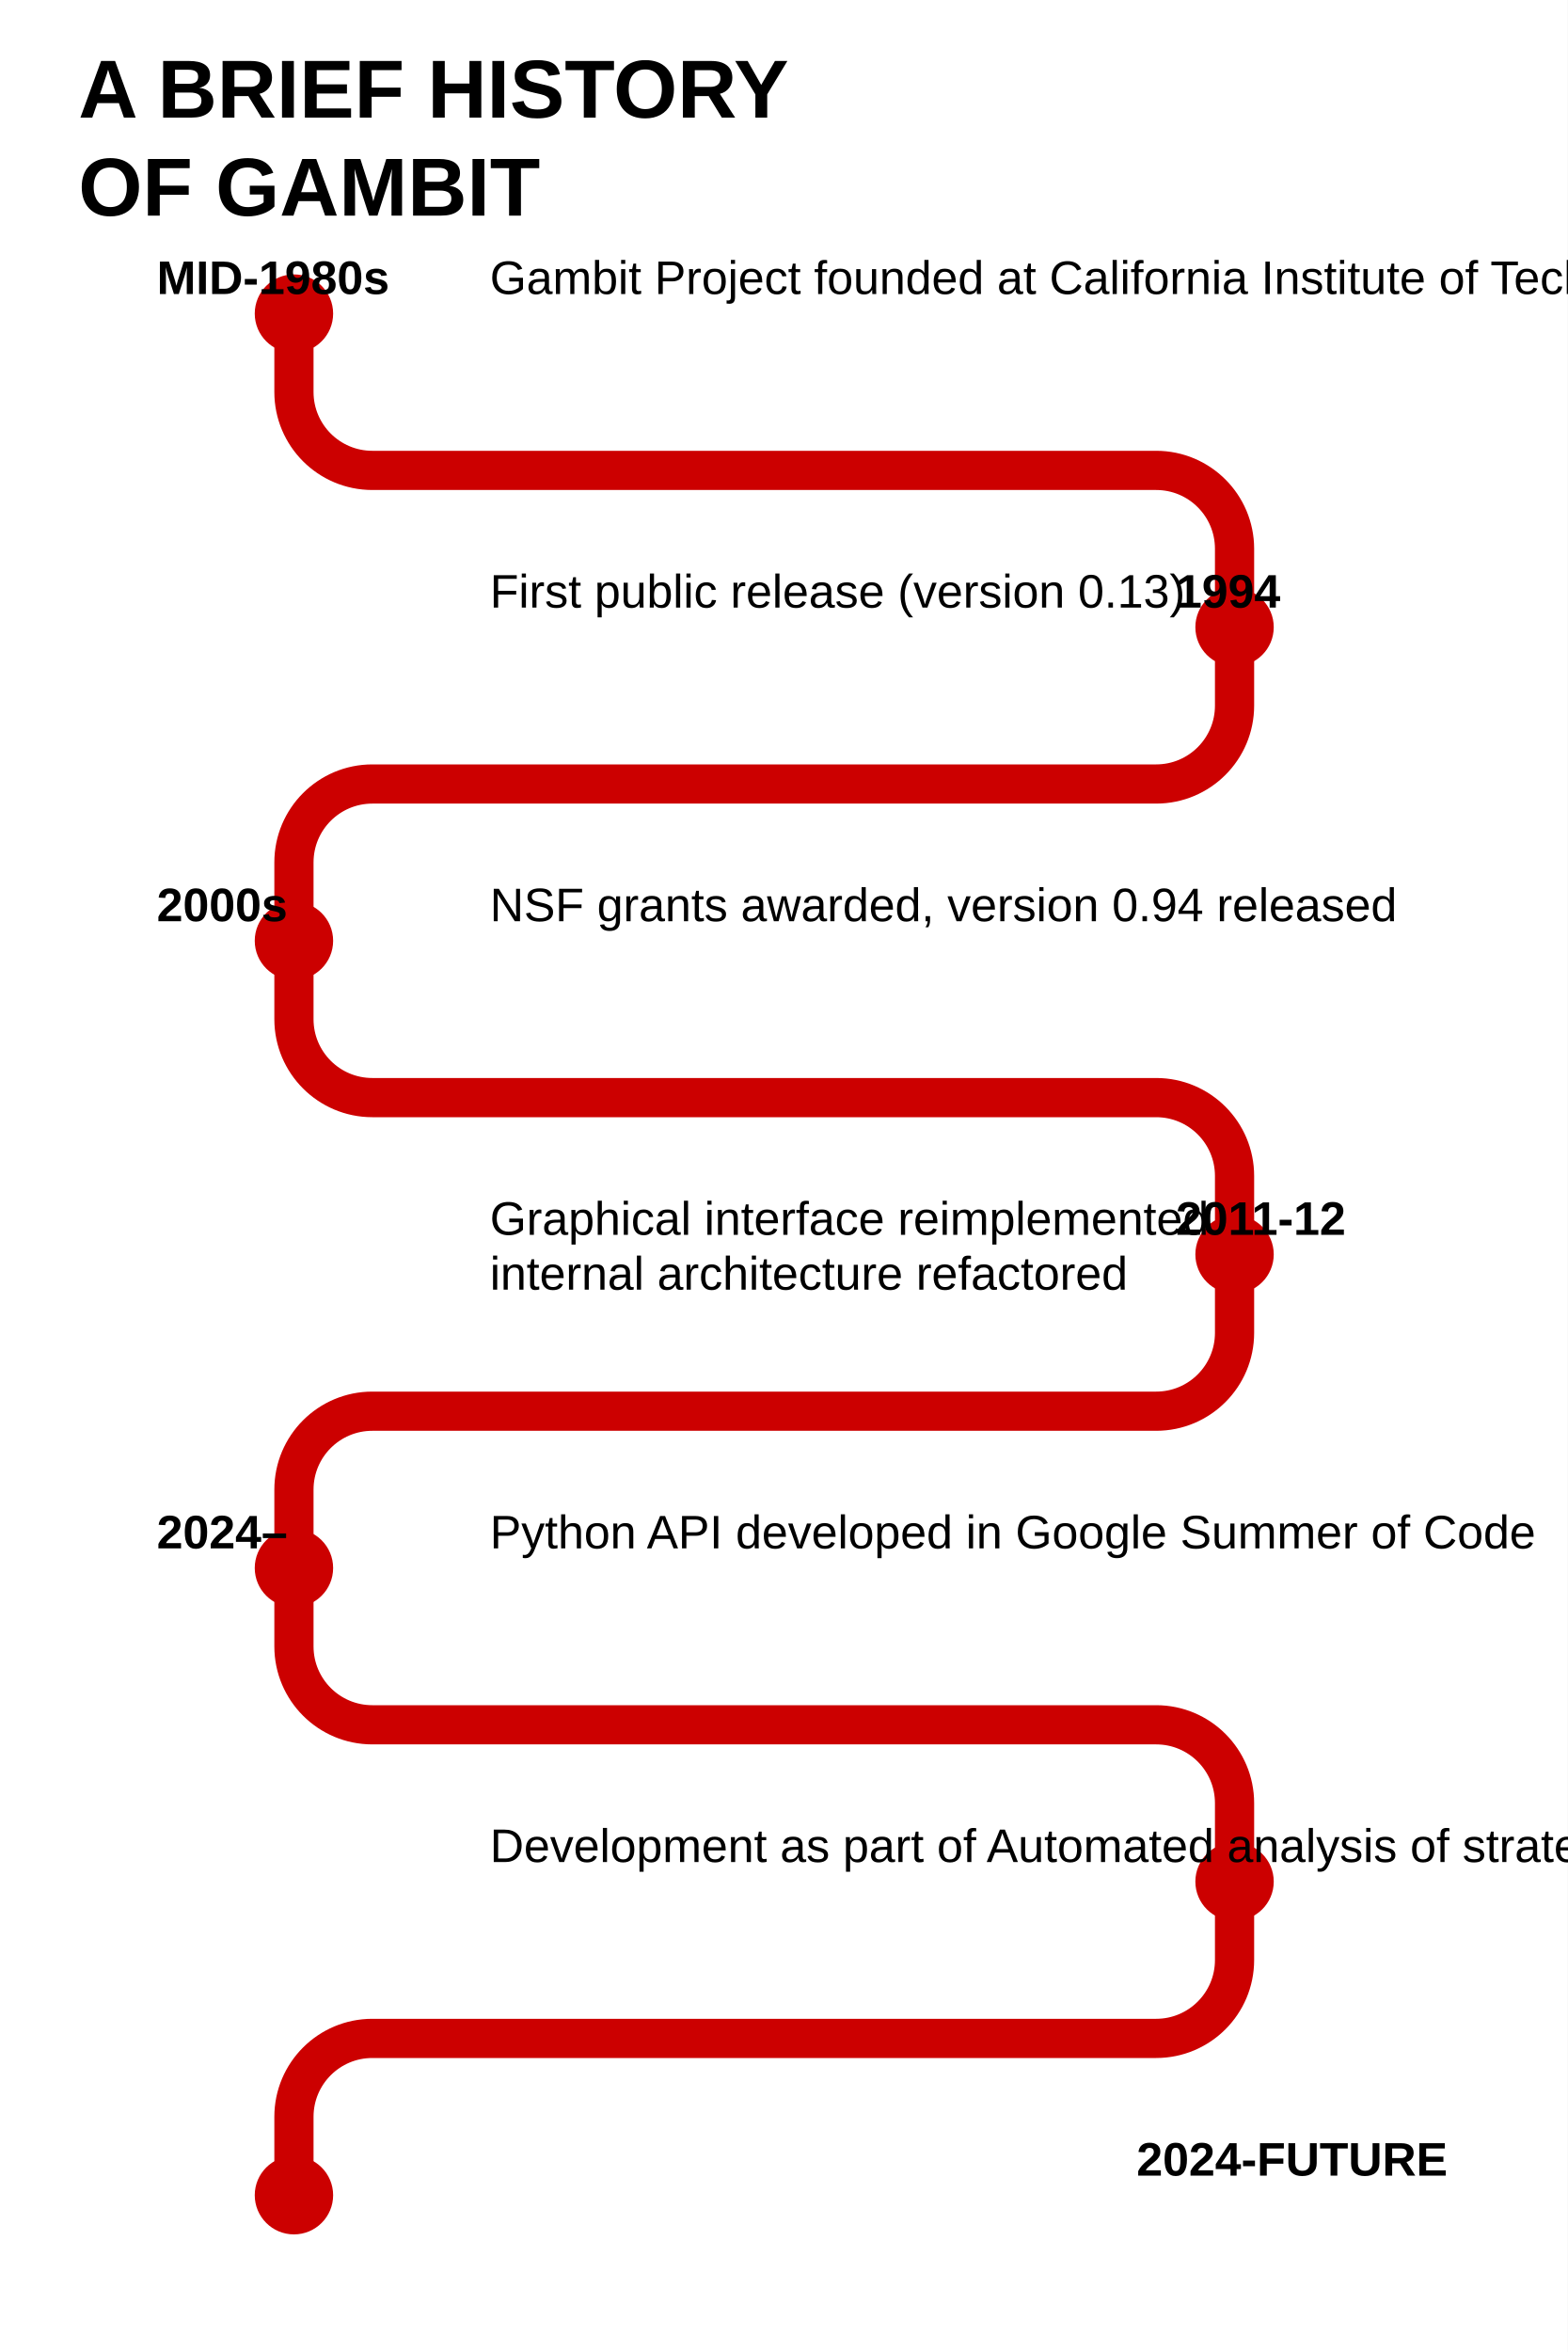
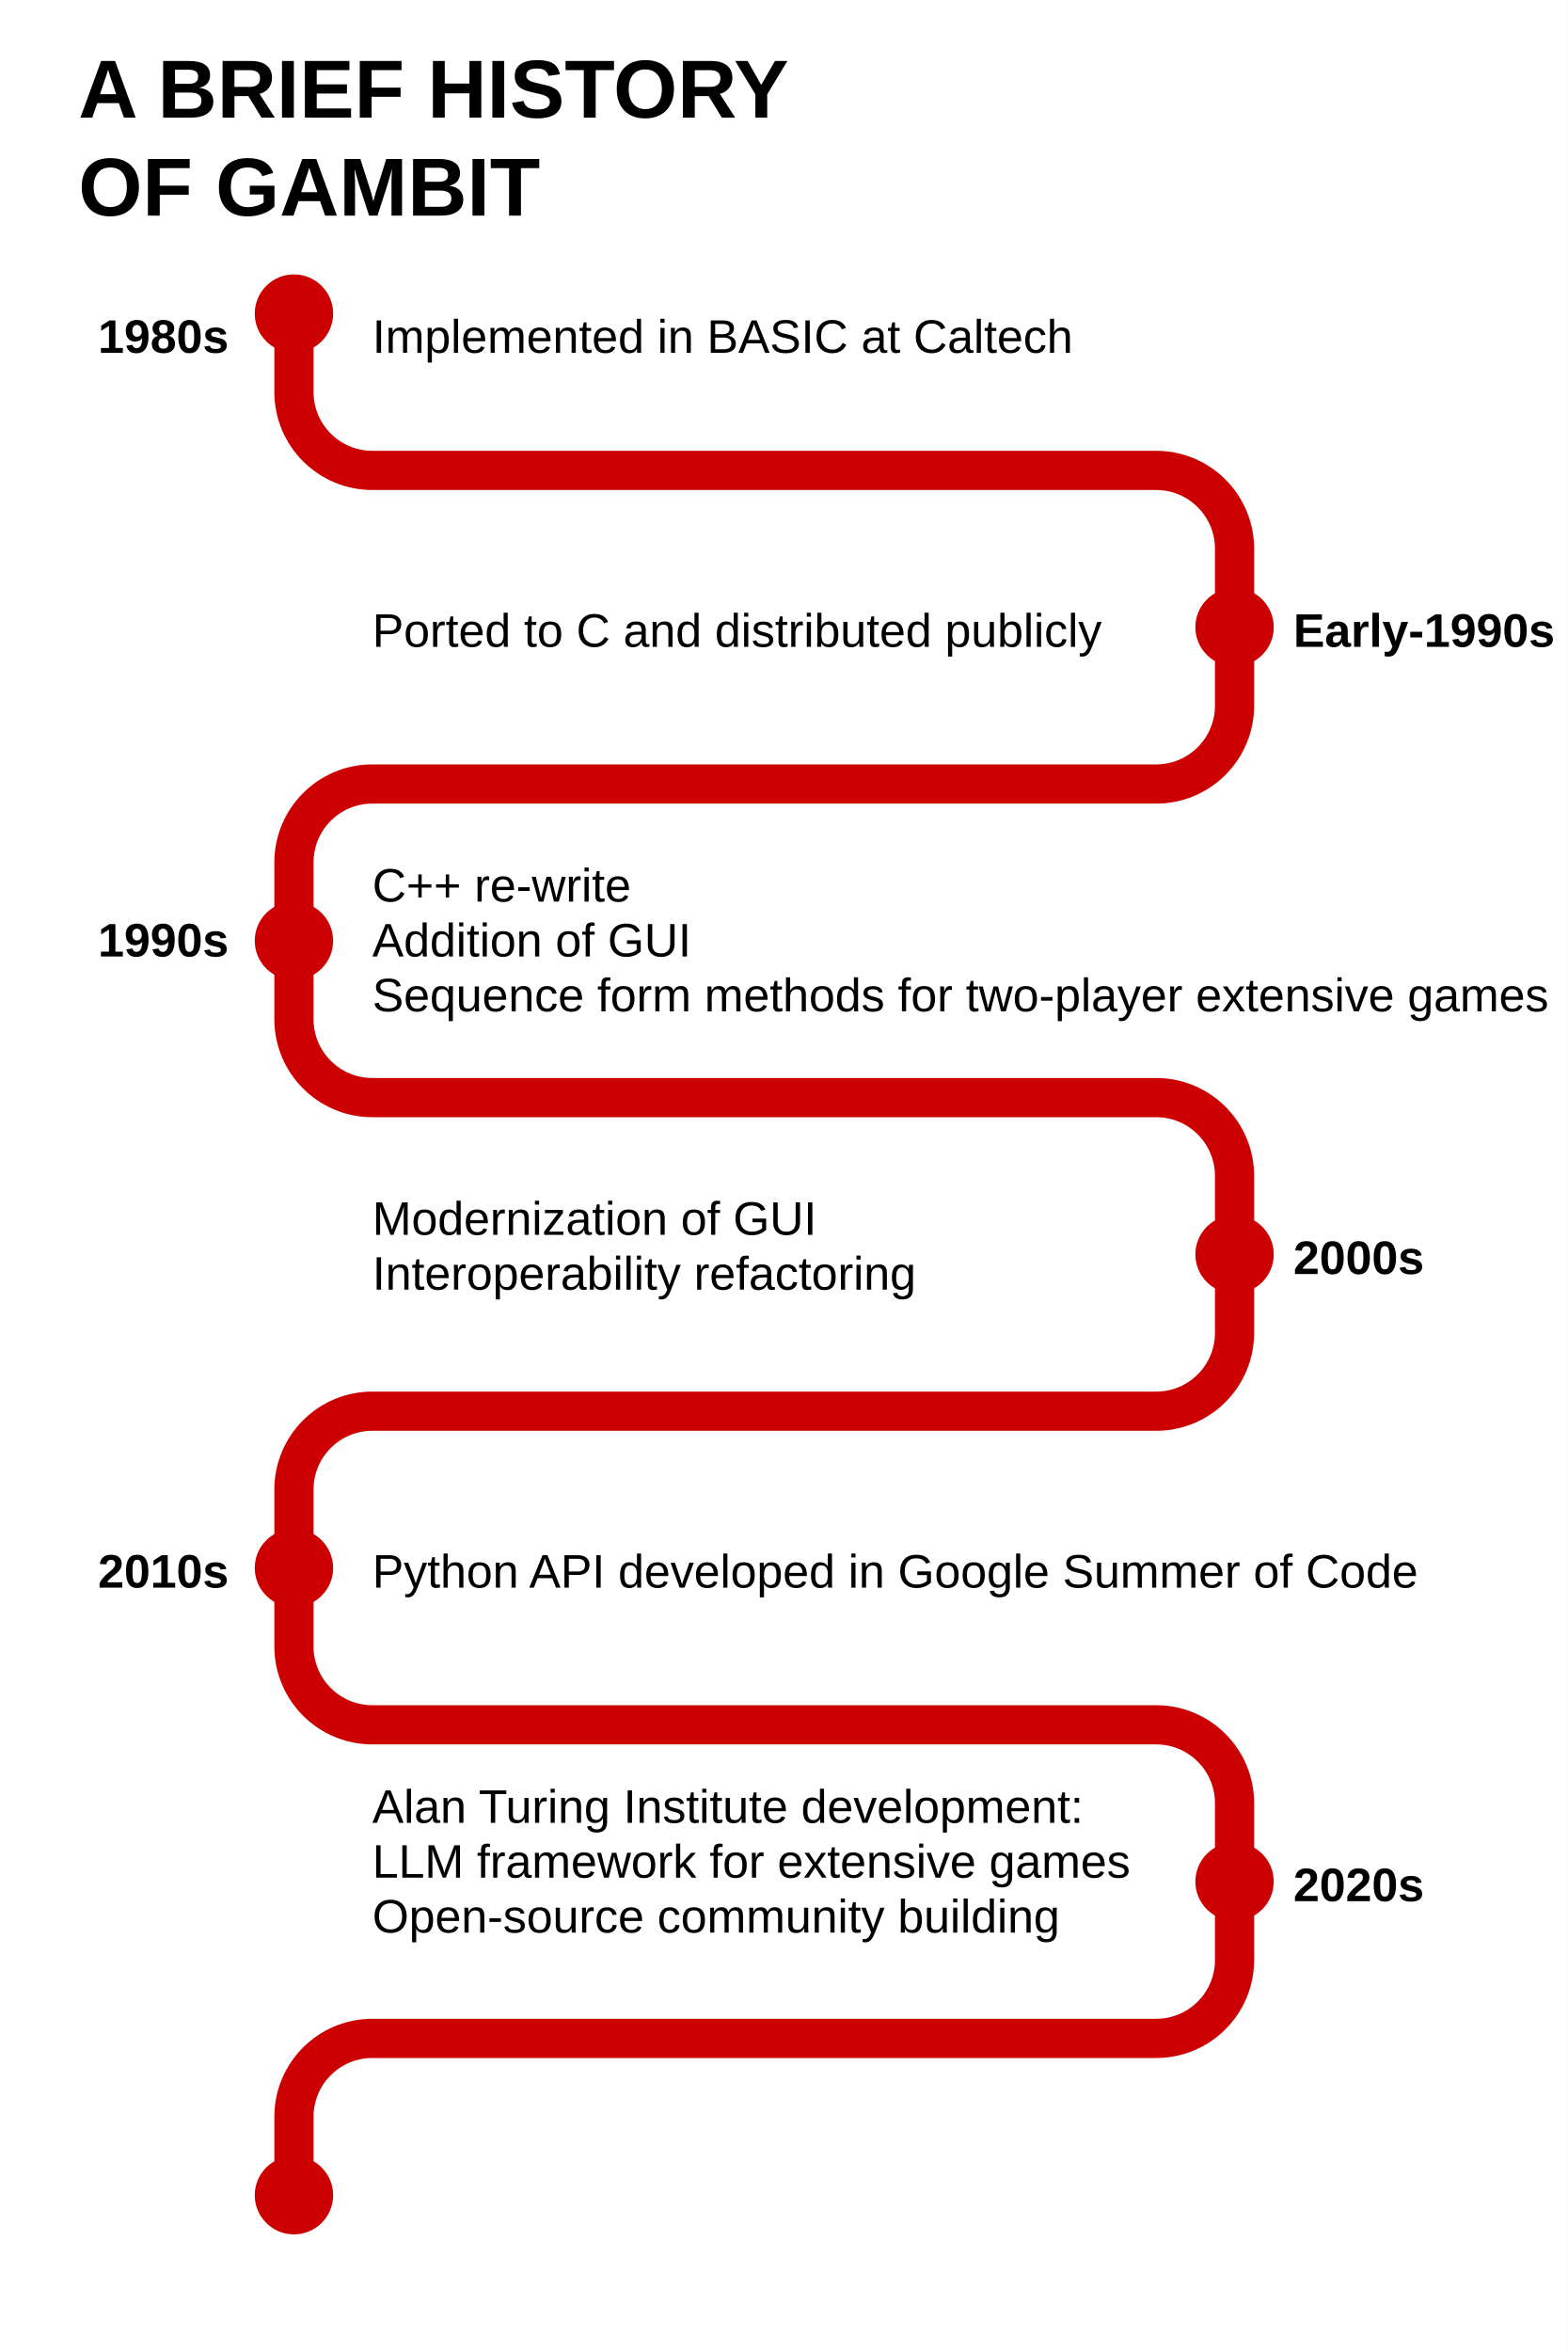
<svg xmlns="http://www.w3.org/2000/svg" width="800" height="1200" viewBox="0 0 800 1200">
  <rect width="100%" height="100%" fill="white" />
  <text x="40" y="60" font-family="Arial" font-size="42" font-weight="bold" fill="black">
    A BRIEF HISTORY
  </text>
  <text x="40" y="110" font-family="Arial" font-size="42" font-weight="bold" fill="black">
    OF GAMBIT
  </text>
  <path d="M150,160             v40             a40,40 0 0 0 40,40             h400             a40,40 0 0 1 40,40             v80             a40,40 0 0 1 -40,40             H190             a40,40 0 0 0 -40,40             v80             a40,40 0 0 0 40,40             h400             a40,40 0 0 1 40,40             v80             a40,40 0 0 1 -40,40             H190             a40,40 0 0 0 -40,40             v80             a40,40 0 0 0 40,40             h400             a40,40 0 0 1 40,40             v80             a40,40 0 0 1 -40,40             H190             a40,40 0 0 0 -40,40             v40" stroke="#cc0000" stroke-width="20" fill="none" stroke-linecap="round" />
  <circle cx="150" cy="160" r="20" fill="#cc0000" />
  <circle cx="630" cy="320" r="20" fill="#cc0000" />
  <circle cx="150" cy="480" r="20" fill="#cc0000" />
  <circle cx="630" cy="640" r="20" fill="#cc0000" />
  <circle cx="150" cy="800" r="20" fill="#cc0000" />
  <circle cx="630" cy="960" r="20" fill="#cc0000" />
  <circle cx="150" cy="1120" r="20" fill="#cc0000" />
-   <text x="80" y="150" font-family="Arial" font-size="24" font-weight="bold" fill="black">
-     MID-1980s
+   <text x="50" y="180" font-family="Arial" font-size="24" font-weight="bold" fill="black">
+     1980s
  </text>
-   <text x="250" y="150" font-family="Arial" font-size="24" font-weight="normal" fill="black">
-     Gambit Project founded at California Institute of Technology
+   <text x="190" y="180" font-family="Arial" font-size="24" font-weight="normal" fill="black">
+     Implemented in BASIC at Caltech
  </text>
-   <text x="600" y="310" font-family="Arial" font-size="24" font-weight="bold" fill="black">
-     1994
+   <text x="660" y="330" font-family="Arial" font-size="24" font-weight="bold" fill="black">
+     Early-1990s
  </text>
-   <text x="250" y="310" font-family="Arial" font-size="24" font-weight="normal" fill="black">
-     First public release (version 0.13)
+   <text x="190" y="330" font-family="Arial" font-size="24" font-weight="normal" fill="black">
+     Ported to C and distributed publicly
  </text>
-   <text x="80" y="470" font-family="Arial" font-size="24" font-weight="bold" fill="black">
+   <text x="50" y="488" font-family="Arial" font-size="24" font-weight="bold" fill="black">
+     1990s
+   </text>
+   <text x="190" y="460" font-family="Arial" font-size="24" font-weight="normal" fill="black">
+     C++ re-write
+     <tspan x="190" y="488">Addition of GUI</tspan>
+     <tspan x="190" y="516">Sequence form methods for two-player extensive games</tspan>
+   </text>
+   <text x="660" y="650" font-family="Arial" font-size="24" font-weight="bold" fill="black">
    2000s
  </text>
-   <text x="250" y="470" font-family="Arial" font-size="24" font-weight="normal" fill="black">
-     NSF grants awarded, version 0.94 released
+   <text x="190" y="630" font-family="Arial" font-size="24" font-weight="normal" fill="black">
+     Modernization of GUI
+     <tspan x="190" y="658">Interoperability refactoring</tspan>
  </text>
-   <text x="600" y="630" font-family="Arial" font-size="24" font-weight="bold" fill="black">
-     2011-12
+   <text x="50" y="810" font-family="Arial" font-size="24" font-weight="bold" fill="black">
+     2010s
  </text>
-   <text x="250" y="630" font-family="Arial" font-size="24" font-weight="normal" fill="black">
-     Graphical interface reimplemented
-   </text>
-   <text x="250" y="658" font-family="Arial" font-size="24" font-weight="normal" fill="black">
-     internal architecture refactored
-   </text>
-   <text x="80" y="790" font-family="Arial" font-size="24" font-weight="bold" fill="black">
-     2024–
-   </text>
-   <text x="250" y="790" font-family="Arial" font-size="24" font-weight="normal" fill="black">
+   <text x="190" y="810" font-family="Arial" font-size="24" font-weight="normal" fill="black">
    Python API developed in Google Summer of Code
  </text>
-   <text x="580" y="1110" font-family="Arial" font-size="24" font-weight="bold" fill="black">
-     2024-FUTURE
+   <text x="660" y="970" font-family="Arial" font-size="24" font-weight="bold" fill="black">
+     2020s
  </text>
-   <text x="250" y="950" font-family="Arial" font-size="24" font-weight="normal" fill="black">
-     Development as part of Automated analysis of strategic interactions project
+   <text x="190" y="930" font-family="Arial" font-size="24" font-weight="normal" fill="black">
+     Alan Turing Institute development:
+     <tspan x="190" y="958">LLM framework for extensive games</tspan>
+     <tspan x="190" y="986">Open-source community building</tspan>
  </text>
</svg>
